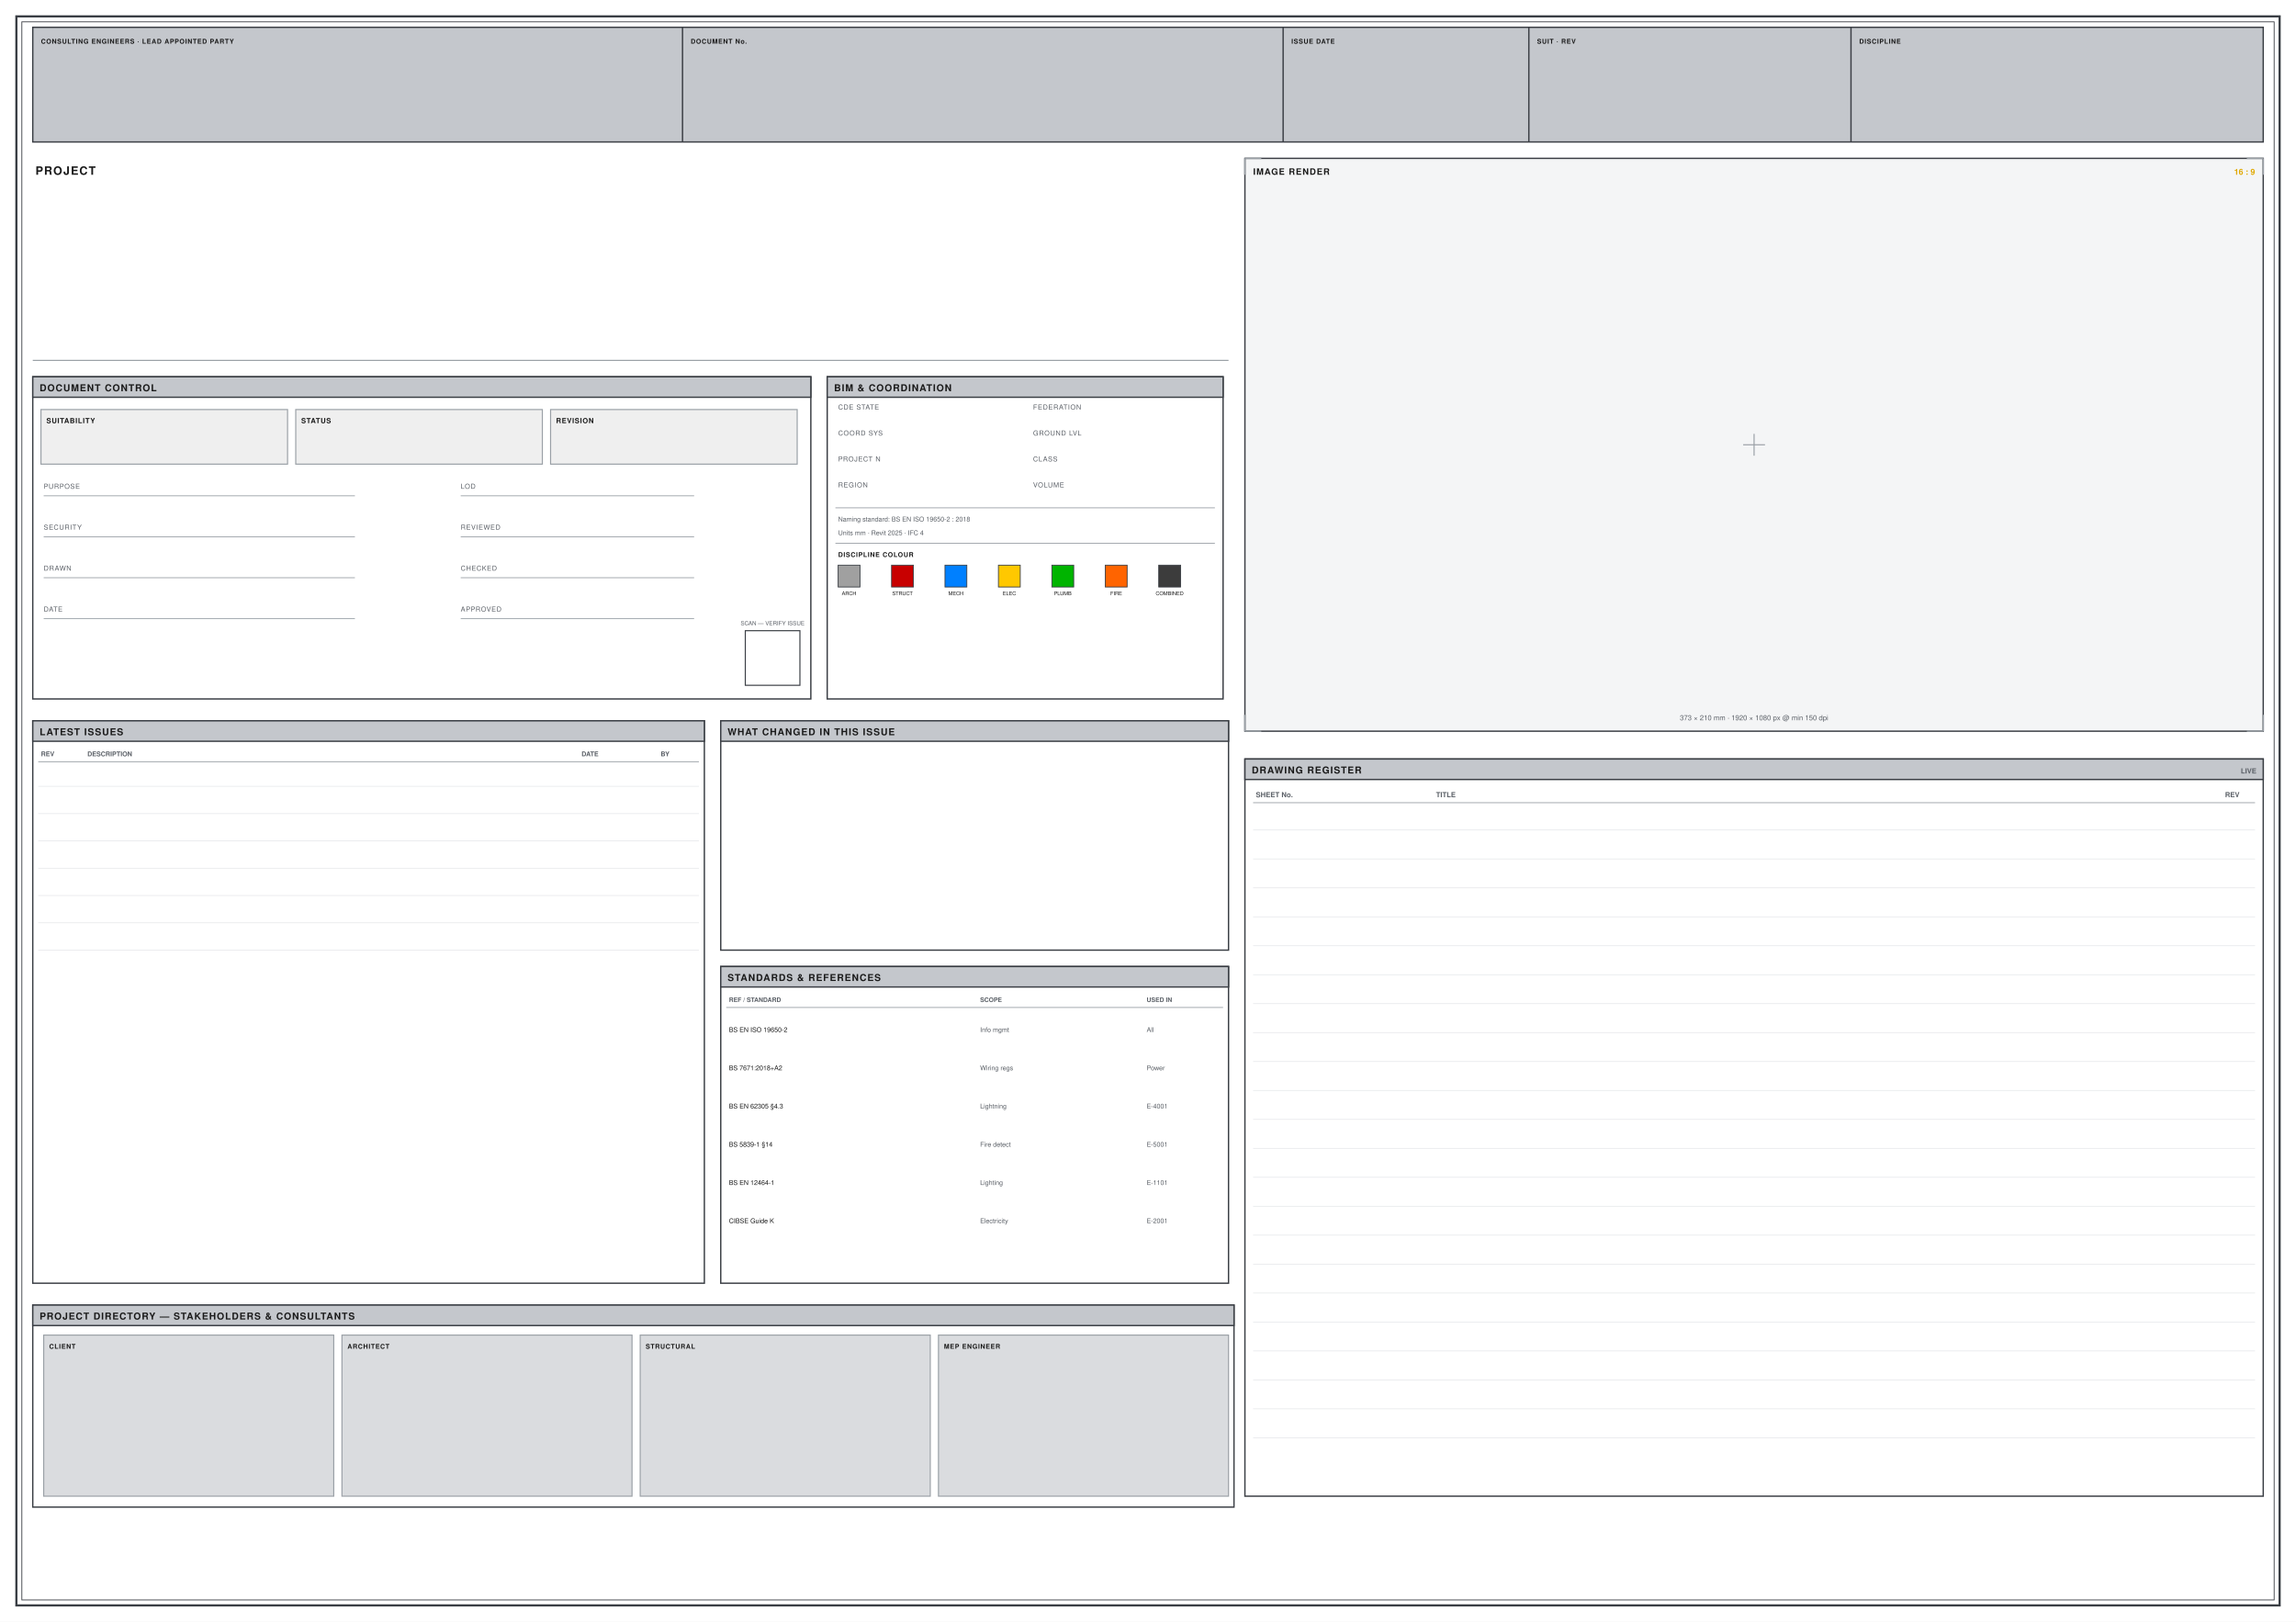
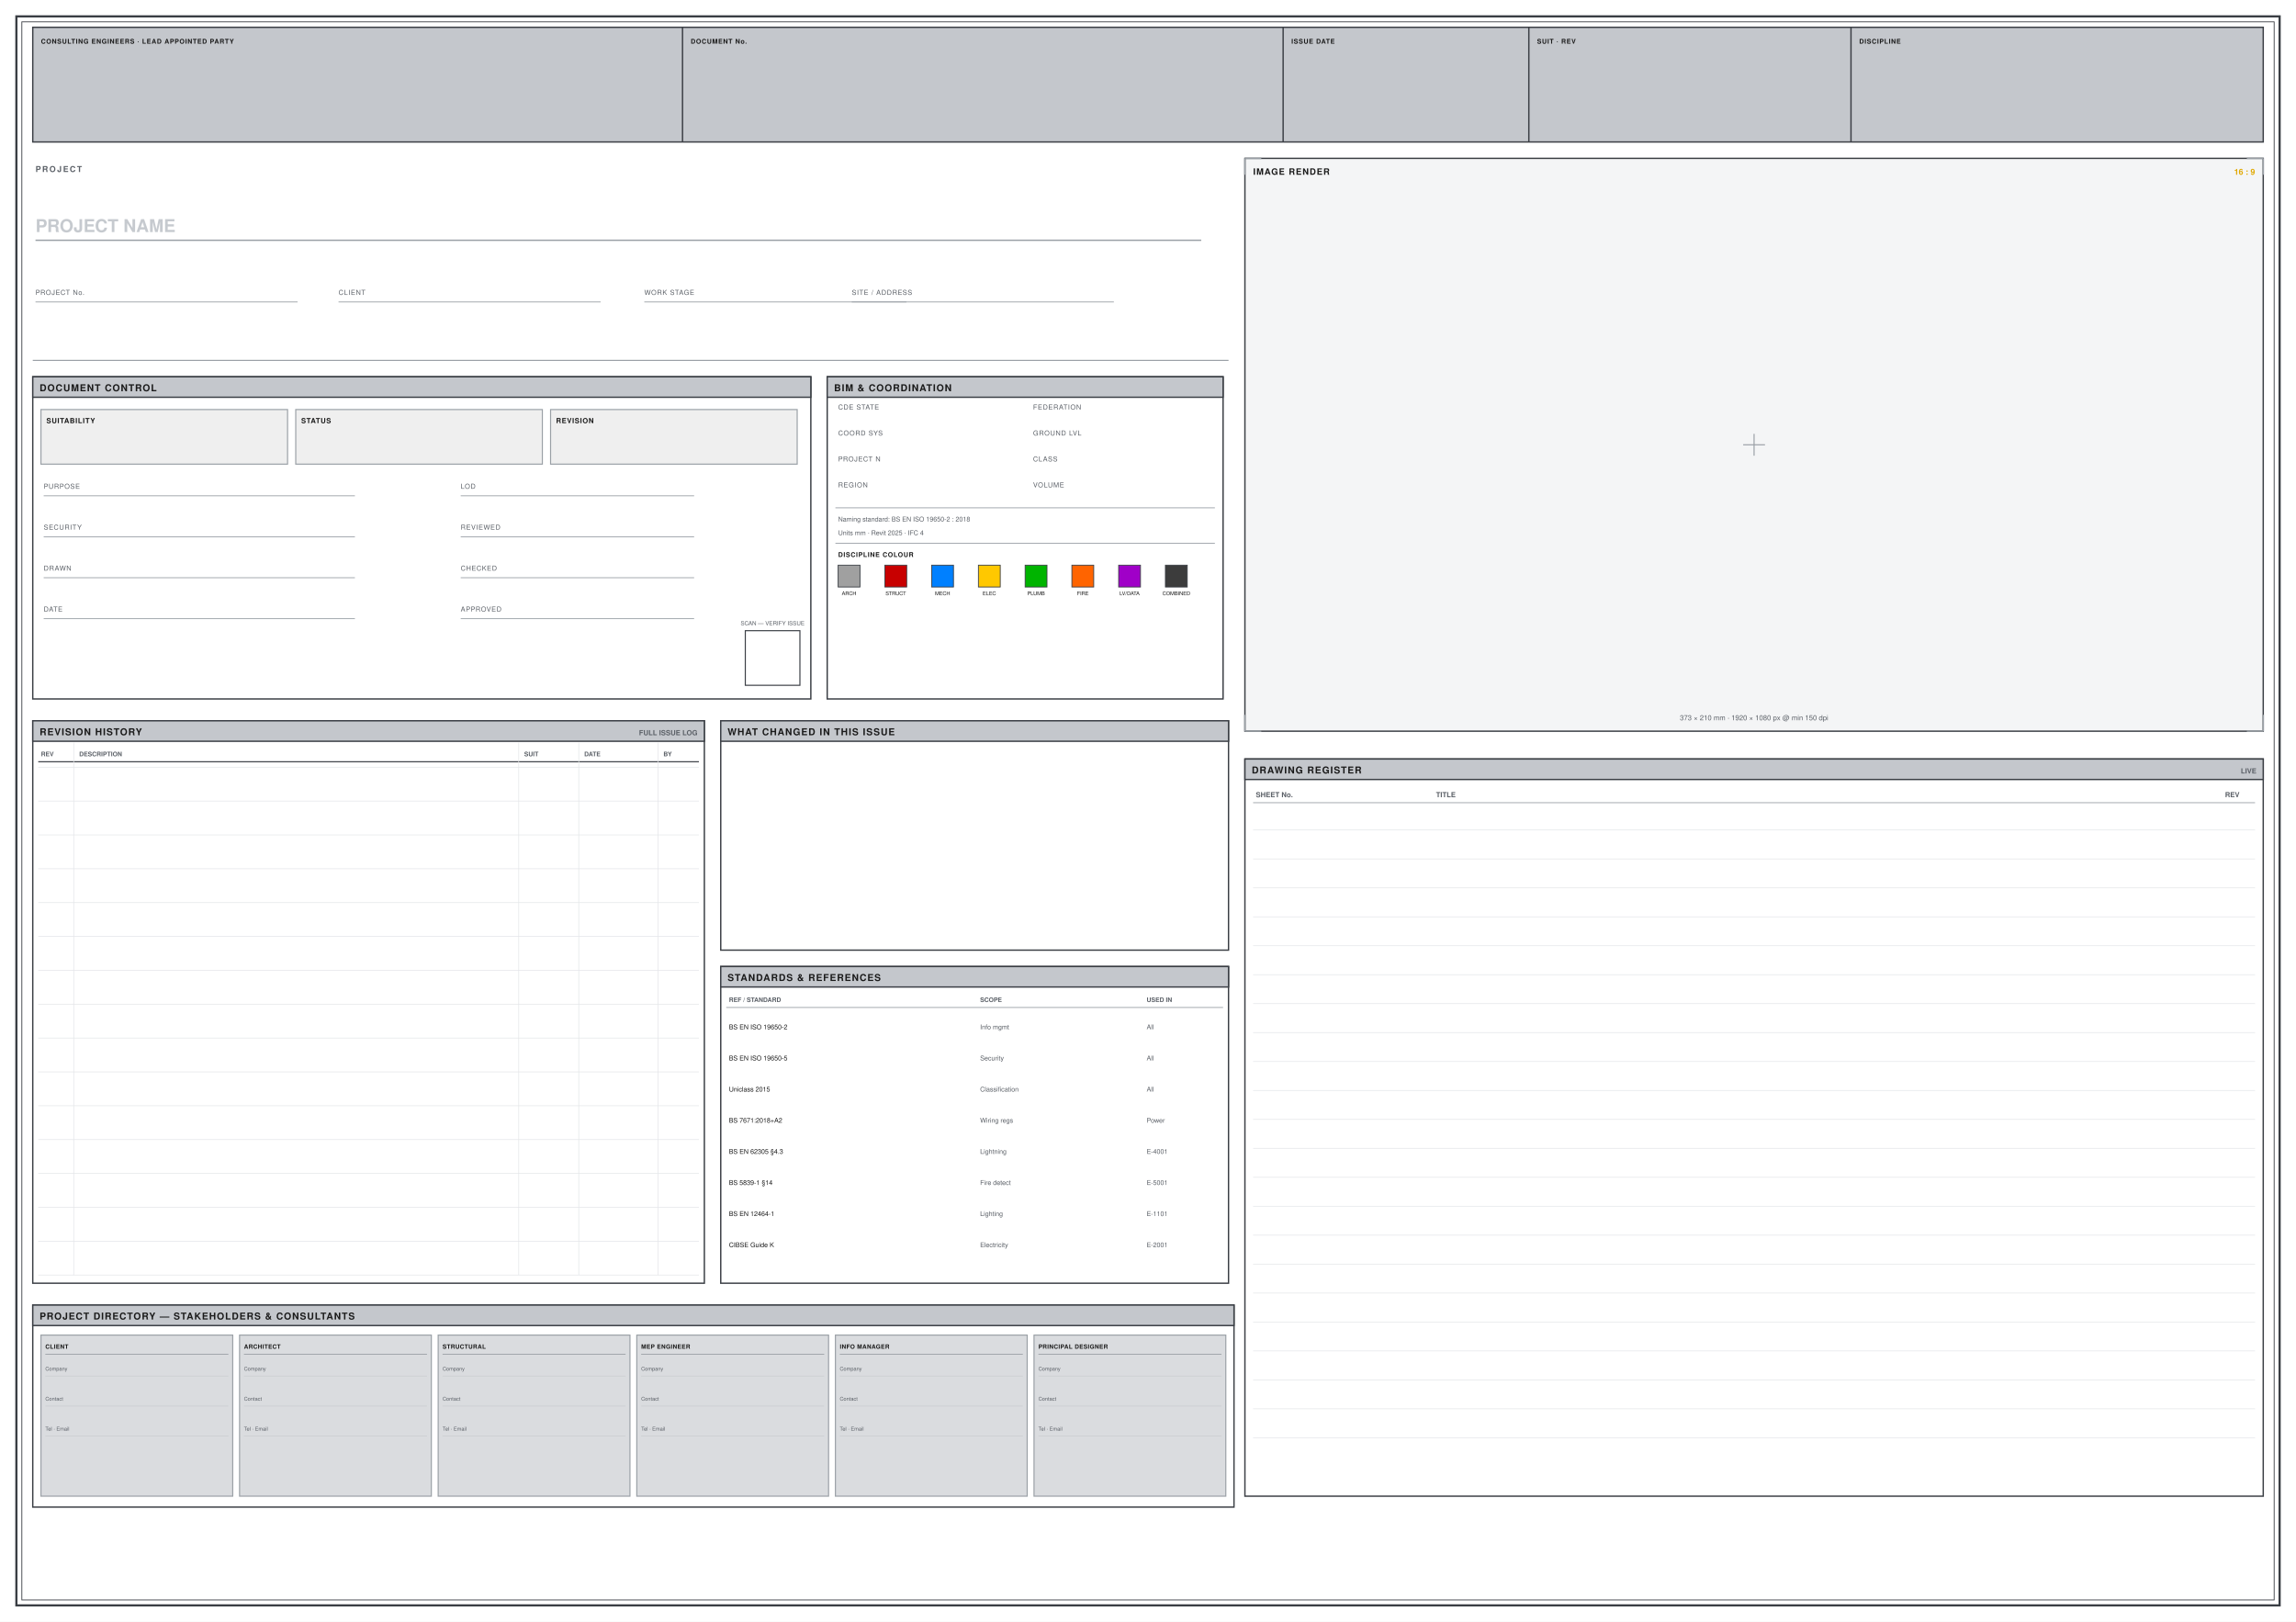
<svg xmlns="http://www.w3.org/2000/svg" width="841.0mm" height="594.0mm" viewBox="0 0 841.0 594.0">
  <rect x="0" y="0" width="841.0" height="594.0" fill="#FFFFFF" />
  <rect x="6.00" y="6.00" width="829.00" height="582.00" fill="none" stroke="#3A3E44" stroke-width="0.8" />
  <rect x="8.00" y="8.00" width="825.00" height="578.00" fill="none" stroke="#3A3E44" stroke-width="0.3" />
  <rect x="12.00" y="10.00" width="817.00" height="42.00" fill="#C4C7CC" stroke="#3A3E44" stroke-width="0.5" />
  <text x="15.00" y="16.00" font-family="Helvetica, Arial, sans-serif" font-size="2.4" fill="#1A1A1A" font-weight="bold" text-anchor="start" letter-spacing="0.2">CONSULTING ENGINEERS  ·  LEAD APPOINTED PARTY</text>
  <line x1="250.00" y1="10.00" x2="250.00" y2="52.00" stroke="#3A3E44" stroke-width="0.5" />
  <text x="253.00" y="16.00" font-family="Helvetica, Arial, sans-serif" font-size="2.4" fill="#1A1A1A" font-weight="bold" text-anchor="start" letter-spacing="0.2">DOCUMENT No.</text>
  <line x1="470.00" y1="10.00" x2="470.00" y2="52.00" stroke="#3A3E44" stroke-width="0.5" />
  <text x="473.00" y="16.00" font-family="Helvetica, Arial, sans-serif" font-size="2.4" fill="#1A1A1A" font-weight="bold" text-anchor="start" letter-spacing="0.2">ISSUE DATE</text>
  <line x1="560.00" y1="10.00" x2="560.00" y2="52.00" stroke="#3A3E44" stroke-width="0.5" />
  <text x="563.00" y="16.00" font-family="Helvetica, Arial, sans-serif" font-size="2.4" fill="#1A1A1A" font-weight="bold" text-anchor="start" letter-spacing="0.2">SUIT · REV</text>
  <line x1="678.00" y1="10.00" x2="678.00" y2="52.00" stroke="#3A3E44" stroke-width="0.5" />
  <text x="681.00" y="16.00" font-family="Helvetica, Arial, sans-serif" font-size="2.4" fill="#1A1A1A" font-weight="bold" text-anchor="start" letter-spacing="0.2">DISCIPLINE</text>
-   <text x="13.00" y="64.00" font-family="Helvetica, Arial, sans-serif" font-size="4.2" fill="#1A1A1A" font-weight="bold" text-anchor="start" letter-spacing="0.4">PROJECT</text>
+   <text x="13.00" y="63.00" font-family="Helvetica, Arial, sans-serif" font-size="3.0" fill="#5A5F66" font-weight="bold" text-anchor="start" letter-spacing="0.5">PROJECT</text>
+   <line x1="13.00" y1="88.00" x2="440.00" y2="88.00" stroke="#9AA0A6" stroke-width="0.5" />
+   <text x="13.00" y="85.00" font-family="Helvetica, Arial, sans-serif" font-size="6.5" fill="#C6CACF" font-weight="bold" text-anchor="start">PROJECT NAME</text>
+   <text x="13.00" y="108.00" font-family="Helvetica, Arial, sans-serif" font-size="2.5" fill="#5A5F66" font-weight="normal" text-anchor="start" letter-spacing="0.2">PROJECT No.</text>
+   <line x1="13.00" y1="110.60" x2="109.00" y2="110.60" stroke="#9AA0A6" stroke-width="0.3" />
+   <text x="124.00" y="108.00" font-family="Helvetica, Arial, sans-serif" font-size="2.5" fill="#5A5F66" font-weight="normal" text-anchor="start" letter-spacing="0.2">CLIENT</text>
+   <line x1="124.00" y1="110.60" x2="220.00" y2="110.60" stroke="#9AA0A6" stroke-width="0.3" />
+   <text x="236.00" y="108.00" font-family="Helvetica, Arial, sans-serif" font-size="2.5" fill="#5A5F66" font-weight="normal" text-anchor="start" letter-spacing="0.2">WORK STAGE</text>
+   <line x1="236.00" y1="110.60" x2="332.00" y2="110.60" stroke="#9AA0A6" stroke-width="0.3" />
+   <text x="312.00" y="108.00" font-family="Helvetica, Arial, sans-serif" font-size="2.5" fill="#5A5F66" font-weight="normal" text-anchor="start" letter-spacing="0.2">SITE / ADDRESS</text>
+   <line x1="312.00" y1="110.60" x2="408.00" y2="110.60" stroke="#9AA0A6" stroke-width="0.3" />
  <line x1="12.00" y1="132.00" x2="450.00" y2="132.00" stroke="#9AA0A6" stroke-width="0.4" />
  <rect x="456.00" y="58.00" width="373.00" height="209.81" fill="#F4F5F6" stroke="#3A3E44" stroke-width="0.5" />
  <line x1="456.00" y1="58.00" x2="462.00" y2="58.00" stroke="#9AA0A6" stroke-width="0.5" />
  <line x1="456.00" y1="58.00" x2="456.00" y2="64.00" stroke="#9AA0A6" stroke-width="0.5" />
  <line x1="829.00" y1="58.00" x2="823.00" y2="58.00" stroke="#9AA0A6" stroke-width="0.5" />
  <line x1="829.00" y1="58.00" x2="829.00" y2="64.00" stroke="#9AA0A6" stroke-width="0.5" />
  <line x1="456.00" y1="267.81" x2="462.00" y2="267.81" stroke="#9AA0A6" stroke-width="0.5" />
  <line x1="456.00" y1="267.81" x2="456.00" y2="261.81" stroke="#9AA0A6" stroke-width="0.5" />
  <line x1="829.00" y1="267.81" x2="823.00" y2="267.81" stroke="#9AA0A6" stroke-width="0.5" />
  <line x1="829.00" y1="267.81" x2="829.00" y2="261.81" stroke="#9AA0A6" stroke-width="0.5" />
  <line x1="638.50" y1="162.91" x2="646.50" y2="162.91" stroke="#9AA0A6" stroke-width="0.4" />
  <line x1="642.50" y1="158.91" x2="642.50" y2="166.91" stroke="#9AA0A6" stroke-width="0.4" />
  <text x="459.00" y="64.00" font-family="Helvetica, Arial, sans-serif" font-size="3.2" fill="#1A1A1A" font-weight="bold" text-anchor="start" letter-spacing="0.3">IMAGE RENDER</text>
  <text x="826.00" y="64.00" font-family="Helvetica, Arial, sans-serif" font-size="3.0" fill="#E0A800" font-weight="bold" text-anchor="end">16 : 9</text>
  <text x="642.50" y="263.81" font-family="Helvetica, Arial, sans-serif" font-size="2.6" fill="#5A5F66" font-weight="normal" text-anchor="middle">373 × 210 mm   ·   1920 × 1080 px @ min 150 dpi</text>
  <rect x="12.00" y="138.00" width="285.00" height="118.00" fill="#FFFFFF" stroke="#3A3E44" stroke-width="0.5" />
  <rect x="12.00" y="138.00" width="285.00" height="7.50" fill="#C4C7CC" stroke="#3A3E44" stroke-width="0.5" />
  <text x="14.50" y="143.30" font-family="Helvetica, Arial, sans-serif" font-size="3.5" fill="#1A1A1A" font-weight="bold" text-anchor="start" letter-spacing="0.3">DOCUMENT CONTROL</text>
  <rect x="15.00" y="150.00" width="90.33" height="20.00" fill="#EFEFEF" stroke="#9AA0A6" stroke-width="0.4" />
  <text x="17.00" y="155.00" font-family="Helvetica, Arial, sans-serif" font-size="2.6" fill="#1A1A1A" font-weight="bold" text-anchor="start" letter-spacing="0.2">SUITABILITY</text>
  <rect x="108.33" y="150.00" width="90.33" height="20.00" fill="#EFEFEF" stroke="#9AA0A6" stroke-width="0.4" />
  <text x="110.33" y="155.00" font-family="Helvetica, Arial, sans-serif" font-size="2.6" fill="#1A1A1A" font-weight="bold" text-anchor="start" letter-spacing="0.2">STATUS</text>
  <rect x="201.67" y="150.00" width="90.33" height="20.00" fill="#EFEFEF" stroke="#9AA0A6" stroke-width="0.4" />
  <text x="203.67" y="155.00" font-family="Helvetica, Arial, sans-serif" font-size="2.6" fill="#1A1A1A" font-weight="bold" text-anchor="start" letter-spacing="0.2">REVISION</text>
  <text x="16.00" y="179.00" font-family="Helvetica, Arial, sans-serif" font-size="2.5" fill="#5A5F66" font-weight="normal" text-anchor="start" letter-spacing="0.2">PURPOSE</text>
  <line x1="16.00" y1="181.60" x2="130.00" y2="181.60" stroke="#9AA0A6" stroke-width="0.3" />
  <text x="16.00" y="194.00" font-family="Helvetica, Arial, sans-serif" font-size="2.5" fill="#5A5F66" font-weight="normal" text-anchor="start" letter-spacing="0.2">SECURITY</text>
  <line x1="16.00" y1="196.60" x2="130.00" y2="196.60" stroke="#9AA0A6" stroke-width="0.3" />
  <text x="16.00" y="209.00" font-family="Helvetica, Arial, sans-serif" font-size="2.5" fill="#5A5F66" font-weight="normal" text-anchor="start" letter-spacing="0.2">DRAWN</text>
  <line x1="16.00" y1="211.60" x2="130.00" y2="211.60" stroke="#9AA0A6" stroke-width="0.3" />
  <text x="16.00" y="224.00" font-family="Helvetica, Arial, sans-serif" font-size="2.5" fill="#5A5F66" font-weight="normal" text-anchor="start" letter-spacing="0.2">DATE</text>
  <line x1="16.00" y1="226.60" x2="130.00" y2="226.60" stroke="#9AA0A6" stroke-width="0.3" />
  <text x="168.75" y="179.00" font-family="Helvetica, Arial, sans-serif" font-size="2.5" fill="#5A5F66" font-weight="normal" text-anchor="start" letter-spacing="0.2">LOD</text>
  <line x1="168.75" y1="181.60" x2="254.25" y2="181.60" stroke="#9AA0A6" stroke-width="0.3" />
  <text x="168.75" y="194.00" font-family="Helvetica, Arial, sans-serif" font-size="2.5" fill="#5A5F66" font-weight="normal" text-anchor="start" letter-spacing="0.2">REVIEWED</text>
  <line x1="168.75" y1="196.60" x2="254.25" y2="196.60" stroke="#9AA0A6" stroke-width="0.3" />
  <text x="168.75" y="209.00" font-family="Helvetica, Arial, sans-serif" font-size="2.5" fill="#5A5F66" font-weight="normal" text-anchor="start" letter-spacing="0.2">CHECKED</text>
  <line x1="168.75" y1="211.60" x2="254.25" y2="211.60" stroke="#9AA0A6" stroke-width="0.3" />
  <text x="168.75" y="224.00" font-family="Helvetica, Arial, sans-serif" font-size="2.5" fill="#5A5F66" font-weight="normal" text-anchor="start" letter-spacing="0.2">APPROVED</text>
  <line x1="168.75" y1="226.60" x2="254.25" y2="226.60" stroke="#9AA0A6" stroke-width="0.3" />
  <text x="283.00" y="229.00" font-family="Helvetica, Arial, sans-serif" font-size="2.1" fill="#5A5F66" font-weight="normal" text-anchor="middle">SCAN — VERIFY ISSUE</text>
  <rect x="273.00" y="231.00" width="20.00" height="20.00" fill="#FFFFFF" stroke="#3A3E44" stroke-width="0.4" />
  <rect x="303.00" y="138.00" width="145.00" height="118.00" fill="#FFFFFF" stroke="#3A3E44" stroke-width="0.5" />
  <rect x="303.00" y="138.00" width="145.00" height="7.50" fill="#C4C7CC" stroke="#3A3E44" stroke-width="0.5" />
  <text x="305.50" y="143.30" font-family="Helvetica, Arial, sans-serif" font-size="3.5" fill="#1A1A1A" font-weight="bold" text-anchor="start" letter-spacing="0.3">BIM &amp; COORDINATION</text>
  <text x="307.00" y="150.00" font-family="Helvetica, Arial, sans-serif" font-size="2.5" fill="#5A5F66" font-weight="normal" text-anchor="start" letter-spacing="0.2">CDE STATE</text>
  <text x="378.40" y="150.00" font-family="Helvetica, Arial, sans-serif" font-size="2.5" fill="#5A5F66" font-weight="normal" text-anchor="start" letter-spacing="0.2">FEDERATION</text>
  <text x="307.00" y="159.50" font-family="Helvetica, Arial, sans-serif" font-size="2.5" fill="#5A5F66" font-weight="normal" text-anchor="start" letter-spacing="0.2">COORD SYS</text>
  <text x="378.40" y="159.50" font-family="Helvetica, Arial, sans-serif" font-size="2.5" fill="#5A5F66" font-weight="normal" text-anchor="start" letter-spacing="0.2">GROUND LVL</text>
  <text x="307.00" y="169.00" font-family="Helvetica, Arial, sans-serif" font-size="2.5" fill="#5A5F66" font-weight="normal" text-anchor="start" letter-spacing="0.2">PROJECT N</text>
  <text x="378.40" y="169.00" font-family="Helvetica, Arial, sans-serif" font-size="2.5" fill="#5A5F66" font-weight="normal" text-anchor="start" letter-spacing="0.2">CLASS</text>
  <text x="307.00" y="178.50" font-family="Helvetica, Arial, sans-serif" font-size="2.5" fill="#5A5F66" font-weight="normal" text-anchor="start" letter-spacing="0.2">REGION</text>
  <text x="378.40" y="178.50" font-family="Helvetica, Arial, sans-serif" font-size="2.5" fill="#5A5F66" font-weight="normal" text-anchor="start" letter-spacing="0.2">VOLUME</text>
  <line x1="306.00" y1="186.00" x2="445.00" y2="186.00" stroke="#9AA0A6" stroke-width="0.3" />
  <text x="307.00" y="191.00" font-family="Helvetica, Arial, sans-serif" font-size="2.4" fill="#5A5F66" font-weight="normal" text-anchor="start">Naming standard:  BS EN ISO 19650-2 : 2018</text>
  <text x="307.00" y="196.00" font-family="Helvetica, Arial, sans-serif" font-size="2.4" fill="#5A5F66" font-weight="normal" text-anchor="start">Units mm  ·  Revit 2025  ·  IFC 4</text>
  <line x1="306.00" y1="199.00" x2="445.00" y2="199.00" stroke="#9AA0A6" stroke-width="0.3" />
  <text x="307.00" y="204.00" font-family="Helvetica, Arial, sans-serif" font-size="2.4" fill="#1A1A1A" font-weight="bold" text-anchor="start" letter-spacing="0.2">DISCIPLINE COLOUR</text>
  <rect x="307.00" y="207.00" width="8.00" height="8.00" fill="#A0A0A0" stroke="#3A3E44" stroke-width="0.3" />
  <text x="311.00" y="218.00" font-family="Helvetica, Arial, sans-serif" font-size="1.9" fill="#1A1A1A" font-weight="normal" text-anchor="middle">ARCH</text>
-   <rect x="326.57" y="207.00" width="8.00" height="8.00" fill="#C80000" stroke="#3A3E44" stroke-width="0.3" />
-   <text x="330.57" y="218.00" font-family="Helvetica, Arial, sans-serif" font-size="1.9" fill="#1A1A1A" font-weight="normal" text-anchor="middle">STRUCT</text>
-   <rect x="346.14" y="207.00" width="8.00" height="8.00" fill="#0080FF" stroke="#3A3E44" stroke-width="0.3" />
-   <text x="350.14" y="218.00" font-family="Helvetica, Arial, sans-serif" font-size="1.9" fill="#1A1A1A" font-weight="normal" text-anchor="middle">MECH</text>
-   <rect x="365.71" y="207.00" width="8.00" height="8.00" fill="#FFC800" stroke="#3A3E44" stroke-width="0.3" />
-   <text x="369.71" y="218.00" font-family="Helvetica, Arial, sans-serif" font-size="1.9" fill="#1A1A1A" font-weight="normal" text-anchor="middle">ELEC</text>
-   <rect x="385.29" y="207.00" width="8.00" height="8.00" fill="#00B400" stroke="#3A3E44" stroke-width="0.3" />
-   <text x="389.29" y="218.00" font-family="Helvetica, Arial, sans-serif" font-size="1.9" fill="#1A1A1A" font-weight="normal" text-anchor="middle">PLUMB</text>
-   <rect x="404.86" y="207.00" width="8.00" height="8.00" fill="#FF6400" stroke="#3A3E44" stroke-width="0.3" />
-   <text x="408.86" y="218.00" font-family="Helvetica, Arial, sans-serif" font-size="1.9" fill="#1A1A1A" font-weight="normal" text-anchor="middle">FIRE</text>
-   <rect x="424.43" y="207.00" width="8.00" height="8.00" fill="#3C3C3C" stroke="#3A3E44" stroke-width="0.3" />
-   <text x="428.43" y="218.00" font-family="Helvetica, Arial, sans-serif" font-size="1.9" fill="#1A1A1A" font-weight="normal" text-anchor="middle">COMBINED</text>
+   <rect x="324.12" y="207.00" width="8.00" height="8.00" fill="#C80000" stroke="#3A3E44" stroke-width="0.3" />
+   <text x="328.12" y="218.00" font-family="Helvetica, Arial, sans-serif" font-size="1.9" fill="#1A1A1A" font-weight="normal" text-anchor="middle">STRUCT</text>
+   <rect x="341.25" y="207.00" width="8.00" height="8.00" fill="#0080FF" stroke="#3A3E44" stroke-width="0.3" />
+   <text x="345.25" y="218.00" font-family="Helvetica, Arial, sans-serif" font-size="1.9" fill="#1A1A1A" font-weight="normal" text-anchor="middle">MECH</text>
+   <rect x="358.38" y="207.00" width="8.00" height="8.00" fill="#FFC800" stroke="#3A3E44" stroke-width="0.3" />
+   <text x="362.38" y="218.00" font-family="Helvetica, Arial, sans-serif" font-size="1.9" fill="#1A1A1A" font-weight="normal" text-anchor="middle">ELEC</text>
+   <rect x="375.50" y="207.00" width="8.00" height="8.00" fill="#00B400" stroke="#3A3E44" stroke-width="0.3" />
+   <text x="379.50" y="218.00" font-family="Helvetica, Arial, sans-serif" font-size="1.9" fill="#1A1A1A" font-weight="normal" text-anchor="middle">PLUMB</text>
+   <rect x="392.62" y="207.00" width="8.00" height="8.00" fill="#FF6400" stroke="#3A3E44" stroke-width="0.3" />
+   <text x="396.62" y="218.00" font-family="Helvetica, Arial, sans-serif" font-size="1.9" fill="#1A1A1A" font-weight="normal" text-anchor="middle">FIRE</text>
+   <rect x="409.75" y="207.00" width="8.00" height="8.00" fill="#A000C8" stroke="#3A3E44" stroke-width="0.3" />
+   <text x="413.75" y="218.00" font-family="Helvetica, Arial, sans-serif" font-size="1.9" fill="#1A1A1A" font-weight="normal" text-anchor="middle">LV/DATA</text>
+   <rect x="426.88" y="207.00" width="8.00" height="8.00" fill="#3C3C3C" stroke="#3A3E44" stroke-width="0.3" />
+   <text x="430.88" y="218.00" font-family="Helvetica, Arial, sans-serif" font-size="1.9" fill="#1A1A1A" font-weight="normal" text-anchor="middle">COMBINED</text>
  <rect x="12.00" y="264.00" width="246.00" height="206.00" fill="#FFFFFF" stroke="#3A3E44" stroke-width="0.5" />
  <rect x="12.00" y="264.00" width="246.00" height="7.50" fill="#C4C7CC" stroke="#3A3E44" stroke-width="0.5" />
-   <text x="14.50" y="269.30" font-family="Helvetica, Arial, sans-serif" font-size="3.5" fill="#1A1A1A" font-weight="bold" text-anchor="start" letter-spacing="0.3">LATEST ISSUES</text>
-   <text x="15.00" y="277.00" font-family="Helvetica, Arial, sans-serif" font-size="2.4" fill="#5A5F66" font-weight="bold" text-anchor="start">REV</text>
-   <text x="32.00" y="277.00" font-family="Helvetica, Arial, sans-serif" font-size="2.4" fill="#5A5F66" font-weight="bold" text-anchor="start">DESCRIPTION</text>
-   <text x="213.00" y="277.00" font-family="Helvetica, Arial, sans-serif" font-size="2.4" fill="#5A5F66" font-weight="bold" text-anchor="start">DATE</text>
-   <text x="242.00" y="277.00" font-family="Helvetica, Arial, sans-serif" font-size="2.4" fill="#5A5F66" font-weight="bold" text-anchor="start">BY</text>
-   <line x1="14.00" y1="279.00" x2="256.00" y2="279.00" stroke="#9AA0A6" stroke-width="0.3" />
-   <line x1="14.00" y1="288.00" x2="256.00" y2="288.00" stroke="#E4E6E9" stroke-width="0.25" />
-   <line x1="14.00" y1="298.00" x2="256.00" y2="298.00" stroke="#E4E6E9" stroke-width="0.25" />
-   <line x1="14.00" y1="308.00" x2="256.00" y2="308.00" stroke="#E4E6E9" stroke-width="0.25" />
-   <line x1="14.00" y1="318.00" x2="256.00" y2="318.00" stroke="#E4E6E9" stroke-width="0.25" />
-   <line x1="14.00" y1="328.00" x2="256.00" y2="328.00" stroke="#E4E6E9" stroke-width="0.25" />
-   <line x1="14.00" y1="338.00" x2="256.00" y2="338.00" stroke="#E4E6E9" stroke-width="0.25" />
-   <line x1="14.00" y1="348.00" x2="256.00" y2="348.00" stroke="#E4E6E9" stroke-width="0.25" />
+   <text x="14.50" y="269.30" font-family="Helvetica, Arial, sans-serif" font-size="3.5" fill="#1A1A1A" font-weight="bold" text-anchor="start" letter-spacing="0.3">REVISION HISTORY</text>
+   <text x="255.50" y="269.30" font-family="Helvetica, Arial, sans-serif" font-size="2.6" fill="#5A5F66" font-weight="bold" text-anchor="end">FULL ISSUE LOG</text>
+   <text x="15.00" y="277.00" font-family="Helvetica, Arial, sans-serif" font-size="2.3" fill="#5A5F66" font-weight="bold" text-anchor="start">REV</text>
+   <text x="29.00" y="277.00" font-family="Helvetica, Arial, sans-serif" font-size="2.3" fill="#5A5F66" font-weight="bold" text-anchor="start">DESCRIPTION</text>
+   <text x="192.00" y="277.00" font-family="Helvetica, Arial, sans-serif" font-size="2.3" fill="#5A5F66" font-weight="bold" text-anchor="start">SUIT</text>
+   <text x="214.00" y="277.00" font-family="Helvetica, Arial, sans-serif" font-size="2.3" fill="#5A5F66" font-weight="bold" text-anchor="start">DATE</text>
+   <text x="243.00" y="277.00" font-family="Helvetica, Arial, sans-serif" font-size="2.3" fill="#5A5F66" font-weight="bold" text-anchor="start">BY</text>
+   <line x1="14.00" y1="279.00" x2="256.00" y2="279.00" stroke="#3A3E44" stroke-width="0.4" />
+   <line x1="27.00" y1="272.00" x2="27.00" y2="467.00" stroke="#E4E6E9" stroke-width="0.25" />
+   <line x1="190.00" y1="272.00" x2="190.00" y2="467.00" stroke="#E4E6E9" stroke-width="0.25" />
+   <line x1="212.00" y1="272.00" x2="212.00" y2="467.00" stroke="#E4E6E9" stroke-width="0.25" />
+   <line x1="241.00" y1="272.00" x2="241.00" y2="467.00" stroke="#E4E6E9" stroke-width="0.25" />
+   <line x1="14.00" y1="281.00" x2="256.00" y2="281.00" stroke="#E4E6E9" stroke-width="0.25" />
+   <line x1="14.00" y1="293.40" x2="256.00" y2="293.40" stroke="#E4E6E9" stroke-width="0.25" />
+   <line x1="14.00" y1="305.80" x2="256.00" y2="305.80" stroke="#E4E6E9" stroke-width="0.25" />
+   <line x1="14.00" y1="318.20" x2="256.00" y2="318.20" stroke="#E4E6E9" stroke-width="0.25" />
+   <line x1="14.00" y1="330.60" x2="256.00" y2="330.60" stroke="#E4E6E9" stroke-width="0.25" />
+   <line x1="14.00" y1="343.00" x2="256.00" y2="343.00" stroke="#E4E6E9" stroke-width="0.25" />
+   <line x1="14.00" y1="355.40" x2="256.00" y2="355.40" stroke="#E4E6E9" stroke-width="0.25" />
+   <line x1="14.00" y1="367.80" x2="256.00" y2="367.80" stroke="#E4E6E9" stroke-width="0.25" />
+   <line x1="14.00" y1="380.20" x2="256.00" y2="380.20" stroke="#E4E6E9" stroke-width="0.25" />
+   <line x1="14.00" y1="392.60" x2="256.00" y2="392.60" stroke="#E4E6E9" stroke-width="0.25" />
+   <line x1="14.00" y1="405.00" x2="256.00" y2="405.00" stroke="#E4E6E9" stroke-width="0.25" />
+   <line x1="14.00" y1="417.40" x2="256.00" y2="417.40" stroke="#E4E6E9" stroke-width="0.25" />
+   <line x1="14.00" y1="429.80" x2="256.00" y2="429.80" stroke="#E4E6E9" stroke-width="0.25" />
+   <line x1="14.00" y1="442.20" x2="256.00" y2="442.20" stroke="#E4E6E9" stroke-width="0.25" />
+   <line x1="14.00" y1="454.60" x2="256.00" y2="454.60" stroke="#E4E6E9" stroke-width="0.25" />
+   <line x1="14.00" y1="467.00" x2="256.00" y2="467.00" stroke="#E4E6E9" stroke-width="0.25" />
  <rect x="264.00" y="264.00" width="186.00" height="84.00" fill="#FFFFFF" stroke="#3A3E44" stroke-width="0.5" />
  <rect x="264.00" y="264.00" width="186.00" height="7.50" fill="#C4C7CC" stroke="#3A3E44" stroke-width="0.5" />
  <text x="266.50" y="269.30" font-family="Helvetica, Arial, sans-serif" font-size="3.5" fill="#1A1A1A" font-weight="bold" text-anchor="start" letter-spacing="0.3">WHAT CHANGED IN THIS ISSUE</text>
  <rect x="264.00" y="354.00" width="186.00" height="116.00" fill="#FFFFFF" stroke="#3A3E44" stroke-width="0.5" />
  <rect x="264.00" y="354.00" width="186.00" height="7.50" fill="#C4C7CC" stroke="#3A3E44" stroke-width="0.5" />
  <text x="266.50" y="359.30" font-family="Helvetica, Arial, sans-serif" font-size="3.5" fill="#1A1A1A" font-weight="bold" text-anchor="start" letter-spacing="0.3">STANDARDS &amp; REFERENCES</text>
  <text x="267.00" y="367.00" font-family="Helvetica, Arial, sans-serif" font-size="2.3" fill="#5A5F66" font-weight="bold" text-anchor="start">REF / STANDARD</text>
  <text x="359.00" y="367.00" font-family="Helvetica, Arial, sans-serif" font-size="2.3" fill="#5A5F66" font-weight="bold" text-anchor="start">SCOPE</text>
  <text x="420.00" y="367.00" font-family="Helvetica, Arial, sans-serif" font-size="2.3" fill="#5A5F66" font-weight="bold" text-anchor="start">USED IN</text>
  <line x1="266.00" y1="369.00" x2="448.00" y2="369.00" stroke="#9AA0A6" stroke-width="0.3" />
-   <text x="267.00" y="378.00" font-family="Helvetica, Arial, sans-serif" font-size="2.4" fill="#1A1A1A" font-weight="normal" text-anchor="start">BS EN ISO 19650-2</text>
-   <text x="359.00" y="378.00" font-family="Helvetica, Arial, sans-serif" font-size="2.4" fill="#5A5F66" font-weight="normal" text-anchor="start">Info mgmt</text>
-   <text x="420.00" y="378.00" font-family="Helvetica, Arial, sans-serif" font-size="2.4" fill="#5A5F66" font-weight="normal" text-anchor="start">All</text>
-   <text x="267.00" y="392.00" font-family="Helvetica, Arial, sans-serif" font-size="2.4" fill="#1A1A1A" font-weight="normal" text-anchor="start">BS 7671:2018+A2</text>
-   <text x="359.00" y="392.00" font-family="Helvetica, Arial, sans-serif" font-size="2.4" fill="#5A5F66" font-weight="normal" text-anchor="start">Wiring regs</text>
-   <text x="420.00" y="392.00" font-family="Helvetica, Arial, sans-serif" font-size="2.4" fill="#5A5F66" font-weight="normal" text-anchor="start">Power</text>
-   <text x="267.00" y="406.00" font-family="Helvetica, Arial, sans-serif" font-size="2.4" fill="#1A1A1A" font-weight="normal" text-anchor="start">BS EN 62305 §4.3</text>
-   <text x="359.00" y="406.00" font-family="Helvetica, Arial, sans-serif" font-size="2.4" fill="#5A5F66" font-weight="normal" text-anchor="start">Lightning</text>
-   <text x="420.00" y="406.00" font-family="Helvetica, Arial, sans-serif" font-size="2.4" fill="#5A5F66" font-weight="normal" text-anchor="start">E-4001</text>
-   <text x="267.00" y="420.00" font-family="Helvetica, Arial, sans-serif" font-size="2.4" fill="#1A1A1A" font-weight="normal" text-anchor="start">BS 5839-1 §14</text>
-   <text x="359.00" y="420.00" font-family="Helvetica, Arial, sans-serif" font-size="2.4" fill="#5A5F66" font-weight="normal" text-anchor="start">Fire detect</text>
-   <text x="420.00" y="420.00" font-family="Helvetica, Arial, sans-serif" font-size="2.4" fill="#5A5F66" font-weight="normal" text-anchor="start">E-5001</text>
-   <text x="267.00" y="434.00" font-family="Helvetica, Arial, sans-serif" font-size="2.4" fill="#1A1A1A" font-weight="normal" text-anchor="start">BS EN 12464-1</text>
-   <text x="359.00" y="434.00" font-family="Helvetica, Arial, sans-serif" font-size="2.4" fill="#5A5F66" font-weight="normal" text-anchor="start">Lighting</text>
-   <text x="420.00" y="434.00" font-family="Helvetica, Arial, sans-serif" font-size="2.4" fill="#5A5F66" font-weight="normal" text-anchor="start">E-1101</text>
-   <text x="267.00" y="448.00" font-family="Helvetica, Arial, sans-serif" font-size="2.4" fill="#1A1A1A" font-weight="normal" text-anchor="start">CIBSE Guide K</text>
-   <text x="359.00" y="448.00" font-family="Helvetica, Arial, sans-serif" font-size="2.4" fill="#5A5F66" font-weight="normal" text-anchor="start">Electricity</text>
-   <text x="420.00" y="448.00" font-family="Helvetica, Arial, sans-serif" font-size="2.4" fill="#5A5F66" font-weight="normal" text-anchor="start">E-2001</text>
+   <text x="267.00" y="377.00" font-family="Helvetica, Arial, sans-serif" font-size="2.4" fill="#1A1A1A" font-weight="normal" text-anchor="start">BS EN ISO 19650-2</text>
+   <text x="359.00" y="377.00" font-family="Helvetica, Arial, sans-serif" font-size="2.4" fill="#5A5F66" font-weight="normal" text-anchor="start">Info mgmt</text>
+   <text x="420.00" y="377.00" font-family="Helvetica, Arial, sans-serif" font-size="2.4" fill="#5A5F66" font-weight="normal" text-anchor="start">All</text>
+   <text x="267.00" y="388.40" font-family="Helvetica, Arial, sans-serif" font-size="2.4" fill="#1A1A1A" font-weight="normal" text-anchor="start">BS EN ISO 19650-5</text>
+   <text x="359.00" y="388.40" font-family="Helvetica, Arial, sans-serif" font-size="2.4" fill="#5A5F66" font-weight="normal" text-anchor="start">Security</text>
+   <text x="420.00" y="388.40" font-family="Helvetica, Arial, sans-serif" font-size="2.4" fill="#5A5F66" font-weight="normal" text-anchor="start">All</text>
+   <text x="267.00" y="399.80" font-family="Helvetica, Arial, sans-serif" font-size="2.4" fill="#1A1A1A" font-weight="normal" text-anchor="start">Uniclass 2015</text>
+   <text x="359.00" y="399.80" font-family="Helvetica, Arial, sans-serif" font-size="2.4" fill="#5A5F66" font-weight="normal" text-anchor="start">Classification</text>
+   <text x="420.00" y="399.80" font-family="Helvetica, Arial, sans-serif" font-size="2.4" fill="#5A5F66" font-weight="normal" text-anchor="start">All</text>
+   <text x="267.00" y="411.20" font-family="Helvetica, Arial, sans-serif" font-size="2.4" fill="#1A1A1A" font-weight="normal" text-anchor="start">BS 7671:2018+A2</text>
+   <text x="359.00" y="411.20" font-family="Helvetica, Arial, sans-serif" font-size="2.4" fill="#5A5F66" font-weight="normal" text-anchor="start">Wiring regs</text>
+   <text x="420.00" y="411.20" font-family="Helvetica, Arial, sans-serif" font-size="2.4" fill="#5A5F66" font-weight="normal" text-anchor="start">Power</text>
+   <text x="267.00" y="422.60" font-family="Helvetica, Arial, sans-serif" font-size="2.4" fill="#1A1A1A" font-weight="normal" text-anchor="start">BS EN 62305 §4.3</text>
+   <text x="359.00" y="422.60" font-family="Helvetica, Arial, sans-serif" font-size="2.4" fill="#5A5F66" font-weight="normal" text-anchor="start">Lightning</text>
+   <text x="420.00" y="422.60" font-family="Helvetica, Arial, sans-serif" font-size="2.4" fill="#5A5F66" font-weight="normal" text-anchor="start">E-4001</text>
+   <text x="267.00" y="434.00" font-family="Helvetica, Arial, sans-serif" font-size="2.4" fill="#1A1A1A" font-weight="normal" text-anchor="start">BS 5839-1 §14</text>
+   <text x="359.00" y="434.00" font-family="Helvetica, Arial, sans-serif" font-size="2.4" fill="#5A5F66" font-weight="normal" text-anchor="start">Fire detect</text>
+   <text x="420.00" y="434.00" font-family="Helvetica, Arial, sans-serif" font-size="2.4" fill="#5A5F66" font-weight="normal" text-anchor="start">E-5001</text>
+   <text x="267.00" y="445.40" font-family="Helvetica, Arial, sans-serif" font-size="2.4" fill="#1A1A1A" font-weight="normal" text-anchor="start">BS EN 12464-1</text>
+   <text x="359.00" y="445.40" font-family="Helvetica, Arial, sans-serif" font-size="2.4" fill="#5A5F66" font-weight="normal" text-anchor="start">Lighting</text>
+   <text x="420.00" y="445.40" font-family="Helvetica, Arial, sans-serif" font-size="2.4" fill="#5A5F66" font-weight="normal" text-anchor="start">E-1101</text>
+   <text x="267.00" y="456.80" font-family="Helvetica, Arial, sans-serif" font-size="2.4" fill="#1A1A1A" font-weight="normal" text-anchor="start">CIBSE Guide K</text>
+   <text x="359.00" y="456.80" font-family="Helvetica, Arial, sans-serif" font-size="2.4" fill="#5A5F66" font-weight="normal" text-anchor="start">Electricity</text>
+   <text x="420.00" y="456.80" font-family="Helvetica, Arial, sans-serif" font-size="2.4" fill="#5A5F66" font-weight="normal" text-anchor="start">E-2001</text>
  <rect x="456.00" y="278.00" width="373.00" height="270.00" fill="#FFFFFF" stroke="#3A3E44" stroke-width="0.5" />
  <rect x="456.00" y="278.00" width="373.00" height="7.50" fill="#C4C7CC" stroke="#3A3E44" stroke-width="0.5" />
  <text x="458.50" y="283.30" font-family="Helvetica, Arial, sans-serif" font-size="3.5" fill="#1A1A1A" font-weight="bold" text-anchor="start" letter-spacing="0.3">DRAWING REGISTER</text>
  <text x="826.50" y="283.30" font-family="Helvetica, Arial, sans-serif" font-size="2.6" fill="#5A5F66" font-weight="bold" text-anchor="end">LIVE</text>
  <text x="460.00" y="292.00" font-family="Helvetica, Arial, sans-serif" font-size="2.6" fill="#5A5F66" font-weight="bold" text-anchor="start">SHEET No.</text>
  <text x="526.00" y="292.00" font-family="Helvetica, Arial, sans-serif" font-size="2.6" fill="#5A5F66" font-weight="bold" text-anchor="start">TITLE</text>
  <text x="815.00" y="292.00" font-family="Helvetica, Arial, sans-serif" font-size="2.6" fill="#5A5F66" font-weight="bold" text-anchor="start">REV</text>
  <line x1="459.00" y1="294.00" x2="826.00" y2="294.00" stroke="#9AA0A6" stroke-width="0.3" />
  <line x1="459.00" y1="304.00" x2="826.00" y2="304.00" stroke="#E4E6E9" stroke-width="0.25" />
  <line x1="459.00" y1="314.60" x2="826.00" y2="314.60" stroke="#E4E6E9" stroke-width="0.25" />
  <line x1="459.00" y1="325.20" x2="826.00" y2="325.20" stroke="#E4E6E9" stroke-width="0.25" />
  <line x1="459.00" y1="335.80" x2="826.00" y2="335.80" stroke="#E4E6E9" stroke-width="0.25" />
  <line x1="459.00" y1="346.40" x2="826.00" y2="346.40" stroke="#E4E6E9" stroke-width="0.25" />
  <line x1="459.00" y1="357.00" x2="826.00" y2="357.00" stroke="#E4E6E9" stroke-width="0.25" />
  <line x1="459.00" y1="367.60" x2="826.00" y2="367.60" stroke="#E4E6E9" stroke-width="0.25" />
  <line x1="459.00" y1="378.20" x2="826.00" y2="378.20" stroke="#E4E6E9" stroke-width="0.25" />
  <line x1="459.00" y1="388.80" x2="826.00" y2="388.80" stroke="#E4E6E9" stroke-width="0.25" />
  <line x1="459.00" y1="399.40" x2="826.00" y2="399.40" stroke="#E4E6E9" stroke-width="0.25" />
  <line x1="459.00" y1="410.00" x2="826.00" y2="410.00" stroke="#E4E6E9" stroke-width="0.25" />
  <line x1="459.00" y1="420.60" x2="826.00" y2="420.60" stroke="#E4E6E9" stroke-width="0.25" />
  <line x1="459.00" y1="431.20" x2="826.00" y2="431.20" stroke="#E4E6E9" stroke-width="0.25" />
  <line x1="459.00" y1="441.80" x2="826.00" y2="441.80" stroke="#E4E6E9" stroke-width="0.25" />
  <line x1="459.00" y1="452.40" x2="826.00" y2="452.40" stroke="#E4E6E9" stroke-width="0.25" />
  <line x1="459.00" y1="463.00" x2="826.00" y2="463.00" stroke="#E4E6E9" stroke-width="0.25" />
  <line x1="459.00" y1="473.60" x2="826.00" y2="473.60" stroke="#E4E6E9" stroke-width="0.25" />
  <line x1="459.00" y1="484.20" x2="826.00" y2="484.20" stroke="#E4E6E9" stroke-width="0.25" />
  <line x1="459.00" y1="494.80" x2="826.00" y2="494.80" stroke="#E4E6E9" stroke-width="0.25" />
  <line x1="459.00" y1="505.40" x2="826.00" y2="505.40" stroke="#E4E6E9" stroke-width="0.25" />
  <line x1="459.00" y1="516.00" x2="826.00" y2="516.00" stroke="#E4E6E9" stroke-width="0.25" />
  <line x1="459.00" y1="526.60" x2="826.00" y2="526.60" stroke="#E4E6E9" stroke-width="0.25" />
  <rect x="12.00" y="478.00" width="440.00" height="74.00" fill="#FFFFFF" stroke="#3A3E44" stroke-width="0.5" />
  <rect x="12.00" y="478.00" width="440.00" height="7.50" fill="#C4C7CC" stroke="#3A3E44" stroke-width="0.5" />
  <text x="14.50" y="483.30" font-family="Helvetica, Arial, sans-serif" font-size="3.5" fill="#1A1A1A" font-weight="bold" text-anchor="start" letter-spacing="0.3">PROJECT DIRECTORY — STAKEHOLDERS &amp; CONSULTANTS</text>
-   <rect x="16.00" y="489.00" width="106.25" height="59.00" fill="#DADCDF" stroke="#9AA0A6" stroke-width="0.4" />
-   <text x="18.00" y="494.00" font-family="Helvetica, Arial, sans-serif" font-size="2.4" fill="#1A1A1A" font-weight="bold" text-anchor="start" letter-spacing="0.2">CLIENT</text>
-   <rect x="125.25" y="489.00" width="106.25" height="59.00" fill="#DADCDF" stroke="#9AA0A6" stroke-width="0.4" />
-   <text x="127.25" y="494.00" font-family="Helvetica, Arial, sans-serif" font-size="2.4" fill="#1A1A1A" font-weight="bold" text-anchor="start" letter-spacing="0.2">ARCHITECT</text>
-   <rect x="234.50" y="489.00" width="106.25" height="59.00" fill="#DADCDF" stroke="#9AA0A6" stroke-width="0.4" />
-   <text x="236.50" y="494.00" font-family="Helvetica, Arial, sans-serif" font-size="2.4" fill="#1A1A1A" font-weight="bold" text-anchor="start" letter-spacing="0.2">STRUCTURAL</text>
-   <rect x="343.75" y="489.00" width="106.25" height="59.00" fill="#DADCDF" stroke="#9AA0A6" stroke-width="0.4" />
-   <text x="345.75" y="494.00" font-family="Helvetica, Arial, sans-serif" font-size="2.4" fill="#1A1A1A" font-weight="bold" text-anchor="start" letter-spacing="0.2">MEP ENGINEER</text>
+   <rect x="15.00" y="489.00" width="70.25" height="59.00" fill="#DADCDF" stroke="#9AA0A6" stroke-width="0.4" />
+   <text x="16.60" y="494.00" font-family="Helvetica, Arial, sans-serif" font-size="2.2" fill="#1A1A1A" font-weight="bold" text-anchor="start" letter-spacing="0.1">CLIENT</text>
+   <line x1="16.60" y1="496.00" x2="83.65" y2="496.00" stroke="#9AA0A6" stroke-width="0.3" />
+   <text x="16.60" y="502.00" font-family="Helvetica, Arial, sans-serif" font-size="1.9" fill="#5A5F66" font-weight="normal" text-anchor="start">Company</text>
+   <line x1="16.60" y1="504.00" x2="83.65" y2="504.00" stroke="#C9CCD0" stroke-width="0.25" />
+   <text x="16.60" y="513.00" font-family="Helvetica, Arial, sans-serif" font-size="1.9" fill="#5A5F66" font-weight="normal" text-anchor="start">Contact</text>
+   <line x1="16.60" y1="515.00" x2="83.65" y2="515.00" stroke="#C9CCD0" stroke-width="0.25" />
+   <text x="16.60" y="524.00" font-family="Helvetica, Arial, sans-serif" font-size="1.9" fill="#5A5F66" font-weight="normal" text-anchor="start">Tel · Email</text>
+   <line x1="16.60" y1="526.00" x2="83.65" y2="526.00" stroke="#C9CCD0" stroke-width="0.25" />
+   <rect x="87.75" y="489.00" width="70.25" height="59.00" fill="#DADCDF" stroke="#9AA0A6" stroke-width="0.4" />
+   <text x="89.35" y="494.00" font-family="Helvetica, Arial, sans-serif" font-size="2.2" fill="#1A1A1A" font-weight="bold" text-anchor="start" letter-spacing="0.1">ARCHITECT</text>
+   <line x1="89.35" y1="496.00" x2="156.40" y2="496.00" stroke="#9AA0A6" stroke-width="0.3" />
+   <text x="89.35" y="502.00" font-family="Helvetica, Arial, sans-serif" font-size="1.9" fill="#5A5F66" font-weight="normal" text-anchor="start">Company</text>
+   <line x1="89.35" y1="504.00" x2="156.40" y2="504.00" stroke="#C9CCD0" stroke-width="0.25" />
+   <text x="89.35" y="513.00" font-family="Helvetica, Arial, sans-serif" font-size="1.9" fill="#5A5F66" font-weight="normal" text-anchor="start">Contact</text>
+   <line x1="89.35" y1="515.00" x2="156.40" y2="515.00" stroke="#C9CCD0" stroke-width="0.25" />
+   <text x="89.35" y="524.00" font-family="Helvetica, Arial, sans-serif" font-size="1.9" fill="#5A5F66" font-weight="normal" text-anchor="start">Tel · Email</text>
+   <line x1="89.35" y1="526.00" x2="156.40" y2="526.00" stroke="#C9CCD0" stroke-width="0.25" />
+   <rect x="160.50" y="489.00" width="70.25" height="59.00" fill="#DADCDF" stroke="#9AA0A6" stroke-width="0.4" />
+   <text x="162.10" y="494.00" font-family="Helvetica, Arial, sans-serif" font-size="2.2" fill="#1A1A1A" font-weight="bold" text-anchor="start" letter-spacing="0.1">STRUCTURAL</text>
+   <line x1="162.10" y1="496.00" x2="229.15" y2="496.00" stroke="#9AA0A6" stroke-width="0.3" />
+   <text x="162.10" y="502.00" font-family="Helvetica, Arial, sans-serif" font-size="1.9" fill="#5A5F66" font-weight="normal" text-anchor="start">Company</text>
+   <line x1="162.10" y1="504.00" x2="229.15" y2="504.00" stroke="#C9CCD0" stroke-width="0.25" />
+   <text x="162.10" y="513.00" font-family="Helvetica, Arial, sans-serif" font-size="1.9" fill="#5A5F66" font-weight="normal" text-anchor="start">Contact</text>
+   <line x1="162.10" y1="515.00" x2="229.15" y2="515.00" stroke="#C9CCD0" stroke-width="0.25" />
+   <text x="162.10" y="524.00" font-family="Helvetica, Arial, sans-serif" font-size="1.9" fill="#5A5F66" font-weight="normal" text-anchor="start">Tel · Email</text>
+   <line x1="162.10" y1="526.00" x2="229.15" y2="526.00" stroke="#C9CCD0" stroke-width="0.25" />
+   <rect x="233.25" y="489.00" width="70.25" height="59.00" fill="#DADCDF" stroke="#9AA0A6" stroke-width="0.4" />
+   <text x="234.85" y="494.00" font-family="Helvetica, Arial, sans-serif" font-size="2.2" fill="#1A1A1A" font-weight="bold" text-anchor="start" letter-spacing="0.1">MEP ENGINEER</text>
+   <line x1="234.85" y1="496.00" x2="301.90" y2="496.00" stroke="#9AA0A6" stroke-width="0.3" />
+   <text x="234.85" y="502.00" font-family="Helvetica, Arial, sans-serif" font-size="1.9" fill="#5A5F66" font-weight="normal" text-anchor="start">Company</text>
+   <line x1="234.85" y1="504.00" x2="301.90" y2="504.00" stroke="#C9CCD0" stroke-width="0.25" />
+   <text x="234.85" y="513.00" font-family="Helvetica, Arial, sans-serif" font-size="1.9" fill="#5A5F66" font-weight="normal" text-anchor="start">Contact</text>
+   <line x1="234.85" y1="515.00" x2="301.90" y2="515.00" stroke="#C9CCD0" stroke-width="0.25" />
+   <text x="234.85" y="524.00" font-family="Helvetica, Arial, sans-serif" font-size="1.9" fill="#5A5F66" font-weight="normal" text-anchor="start">Tel · Email</text>
+   <line x1="234.85" y1="526.00" x2="301.90" y2="526.00" stroke="#C9CCD0" stroke-width="0.25" />
+   <rect x="306.00" y="489.00" width="70.25" height="59.00" fill="#DADCDF" stroke="#9AA0A6" stroke-width="0.4" />
+   <text x="307.60" y="494.00" font-family="Helvetica, Arial, sans-serif" font-size="2.2" fill="#1A1A1A" font-weight="bold" text-anchor="start" letter-spacing="0.1">INFO MANAGER</text>
+   <line x1="307.60" y1="496.00" x2="374.65" y2="496.00" stroke="#9AA0A6" stroke-width="0.3" />
+   <text x="307.60" y="502.00" font-family="Helvetica, Arial, sans-serif" font-size="1.9" fill="#5A5F66" font-weight="normal" text-anchor="start">Company</text>
+   <line x1="307.60" y1="504.00" x2="374.65" y2="504.00" stroke="#C9CCD0" stroke-width="0.25" />
+   <text x="307.60" y="513.00" font-family="Helvetica, Arial, sans-serif" font-size="1.9" fill="#5A5F66" font-weight="normal" text-anchor="start">Contact</text>
+   <line x1="307.60" y1="515.00" x2="374.65" y2="515.00" stroke="#C9CCD0" stroke-width="0.25" />
+   <text x="307.60" y="524.00" font-family="Helvetica, Arial, sans-serif" font-size="1.9" fill="#5A5F66" font-weight="normal" text-anchor="start">Tel · Email</text>
+   <line x1="307.60" y1="526.00" x2="374.65" y2="526.00" stroke="#C9CCD0" stroke-width="0.25" />
+   <rect x="378.75" y="489.00" width="70.25" height="59.00" fill="#DADCDF" stroke="#9AA0A6" stroke-width="0.4" />
+   <text x="380.35" y="494.00" font-family="Helvetica, Arial, sans-serif" font-size="2.2" fill="#1A1A1A" font-weight="bold" text-anchor="start" letter-spacing="0.1">PRINCIPAL DESIGNER</text>
+   <line x1="380.35" y1="496.00" x2="447.40" y2="496.00" stroke="#9AA0A6" stroke-width="0.3" />
+   <text x="380.35" y="502.00" font-family="Helvetica, Arial, sans-serif" font-size="1.9" fill="#5A5F66" font-weight="normal" text-anchor="start">Company</text>
+   <line x1="380.35" y1="504.00" x2="447.40" y2="504.00" stroke="#C9CCD0" stroke-width="0.25" />
+   <text x="380.35" y="513.00" font-family="Helvetica, Arial, sans-serif" font-size="1.9" fill="#5A5F66" font-weight="normal" text-anchor="start">Contact</text>
+   <line x1="380.35" y1="515.00" x2="447.40" y2="515.00" stroke="#C9CCD0" stroke-width="0.25" />
+   <text x="380.35" y="524.00" font-family="Helvetica, Arial, sans-serif" font-size="1.9" fill="#5A5F66" font-weight="normal" text-anchor="start">Tel · Email</text>
+   <line x1="380.35" y1="526.00" x2="447.40" y2="526.00" stroke="#C9CCD0" stroke-width="0.25" />
</svg>
